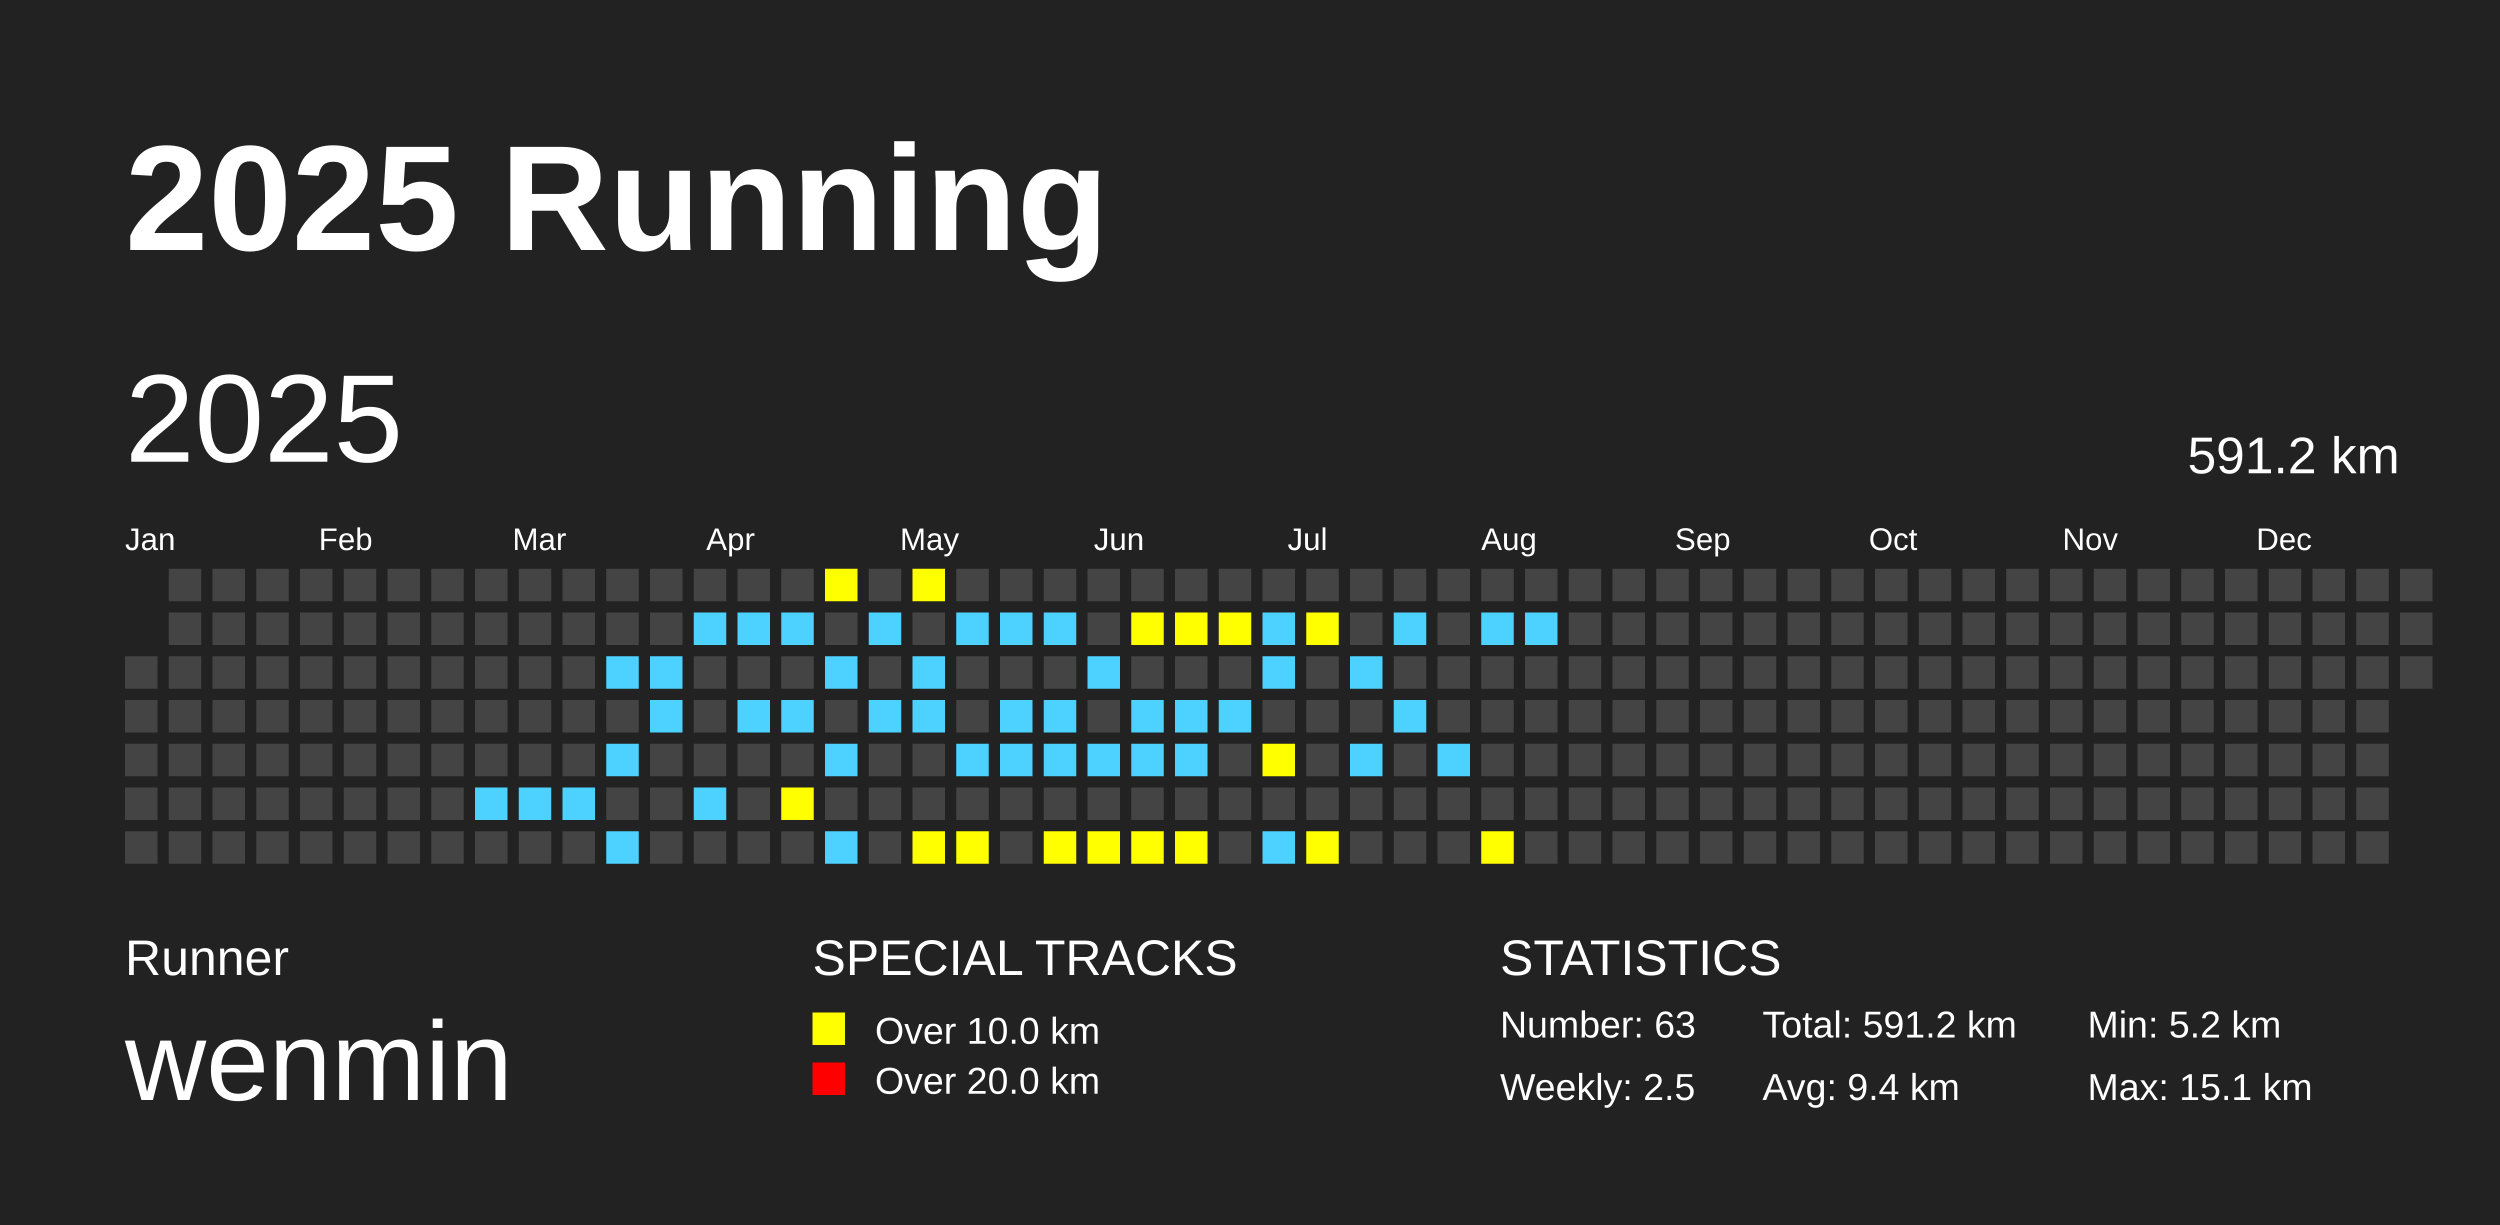
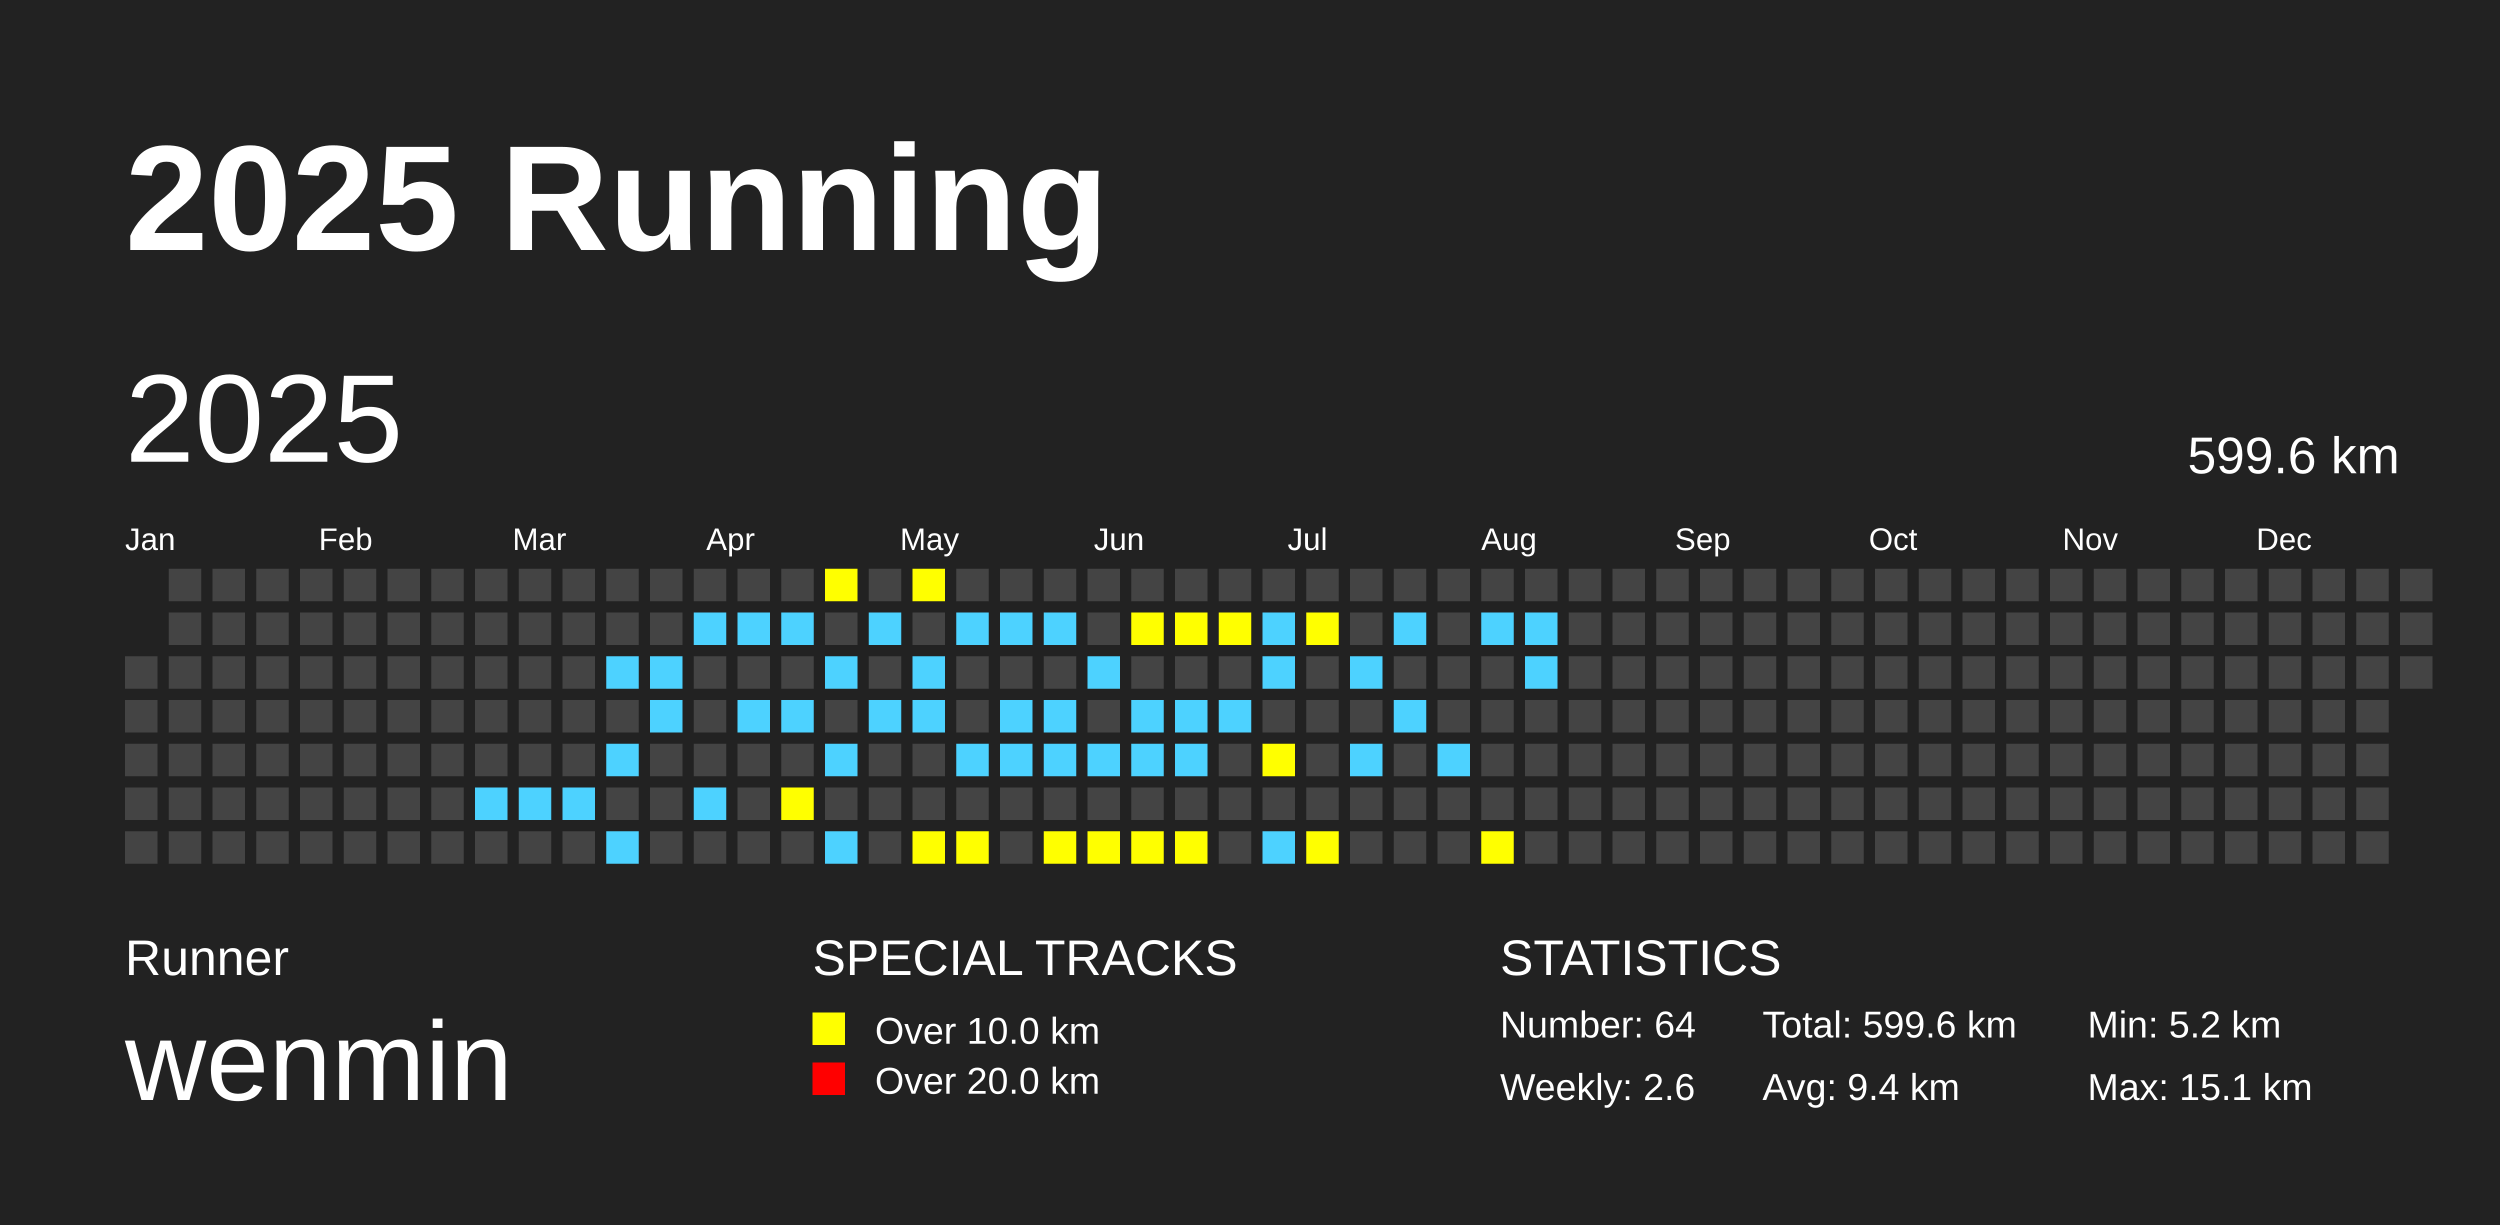
<svg xmlns="http://www.w3.org/2000/svg" baseProfile="full" height="98mm" version="1.1" viewBox="0,0,200,98" width="200mm">
  <defs />
  <rect fill="#222222" height="98" width="200" x="0" y="0" />
  <text fill="#FFFFFF" style="font-size:12px; font-family:Arial; font-weight:bold;" x="10" y="20">2025 Running</text>
  <text fill="#FFFFFF" style="font-size:4px; font-family:Arial" x="10" y="78">Runner</text>
  <text fill="#FFFFFF" style="font-size:9px; font-family:Arial" x="10" y="88">wenmin</text>
  <text fill="#FFFFFF" style="font-size:4px; font-family:Arial" x="65" y="78">SPECIAL TRACKS</text>
  <rect fill="yellow" height="2.6" width="2.6" x="65" y="81" />
  <text fill="#FFFFFF" style="font-size:3px; font-family:Arial" x="70" y="83.5">Over 10.0 km</text>
  <rect fill="red" height="2.6" width="2.6" x="65" y="85" />
  <text fill="#FFFFFF" style="font-size:3px; font-family:Arial" x="70" y="87.5">Over 20.0 km</text>
  <text fill="#FFFFFF" style="font-size:4px; font-family:Arial" x="120" y="78">STATISTICS</text>
-   <text fill="#FFFFFF" style="font-size:3px; font-family:Arial" x="120" y="83">Number: 63</text>
-   <text fill="#FFFFFF" style="font-size:3px; font-family:Arial" x="120" y="88">Weekly: 2.5</text>
-   <text fill="#FFFFFF" style="font-size:3px; font-family:Arial" x="141" y="83">Total: 591.2 km</text>
+   <text fill="#FFFFFF" style="font-size:3px; font-family:Arial" x="120" y="83">Number: 64</text>
+   <text fill="#FFFFFF" style="font-size:3px; font-family:Arial" x="120" y="88">Weekly: 2.6</text>
+   <text fill="#FFFFFF" style="font-size:3px; font-family:Arial" x="141" y="83">Total: 599.6 km</text>
  <text fill="#FFFFFF" style="font-size:3px; font-family:Arial" x="141" y="88">Avg: 9.4 km</text>
  <text fill="#FFFFFF" style="font-size:3px; font-family:Arial" x="167" y="83">Min: 5.2 km</text>
  <text fill="#FFFFFF" style="font-size:3px; font-family:Arial" x="167" y="88">Max: 15.1 km</text>
  <text dominant-baseline="hanging" fill="#FFFFFF" style="font-size:10.0px; font-family:Arial;" x="10" y="30">2025</text>
-   <text dominant-baseline="hanging" fill="#FFFFFF" style="font-size:4.125px; font-family:Arial;" x="175" y="35">591.2 km</text>
+   <text dominant-baseline="hanging" fill="#FFFFFF" style="font-size:4.125px; font-family:Arial;" x="175" y="35">599.6 km</text>
  <text fill="#FFFFFF" style="font-size:2.5px; font-family:Arial" x="10.0" y="44">Jan</text>
  <text fill="#FFFFFF" style="font-size:2.5px; font-family:Arial" x="25.5" y="44">Feb</text>
  <text fill="#FFFFFF" style="font-size:2.5px; font-family:Arial" x="41.0" y="44">Mar</text>
  <text fill="#FFFFFF" style="font-size:2.5px; font-family:Arial" x="56.5" y="44">Apr</text>
  <text fill="#FFFFFF" style="font-size:2.5px; font-family:Arial" x="72.0" y="44">May</text>
  <text fill="#FFFFFF" style="font-size:2.5px; font-family:Arial" x="87.5" y="44">Jun</text>
  <text fill="#FFFFFF" style="font-size:2.5px; font-family:Arial" x="103.0" y="44">Jul</text>
  <text fill="#FFFFFF" style="font-size:2.5px; font-family:Arial" x="118.5" y="44">Aug</text>
  <text fill="#FFFFFF" style="font-size:2.5px; font-family:Arial" x="134.0" y="44">Sep</text>
  <text fill="#FFFFFF" style="font-size:2.5px; font-family:Arial" x="149.5" y="44">Oct</text>
  <text fill="#FFFFFF" style="font-size:2.5px; font-family:Arial" x="165.0" y="44">Nov</text>
  <text fill="#FFFFFF" style="font-size:2.5px; font-family:Arial" x="180.5" y="44">Dec</text>
  <rect fill="#444444" height="2.6" width="2.6" x="10.0" y="52.5" />
  <rect fill="#444444" height="2.6" width="2.6" x="10.0" y="56.0" />
  <rect fill="#444444" height="2.6" width="2.6" x="10.0" y="59.5" />
  <rect fill="#444444" height="2.6" width="2.6" x="10.0" y="63.0" />
  <rect fill="#444444" height="2.6" width="2.6" x="10.0" y="66.5" />
  <rect fill="#444444" height="2.6" width="2.6" x="13.5" y="45.5" />
  <rect fill="#444444" height="2.6" width="2.6" x="13.5" y="49.0" />
  <rect fill="#444444" height="2.6" width="2.6" x="13.5" y="52.5" />
  <rect fill="#444444" height="2.6" width="2.6" x="13.5" y="56.0" />
  <rect fill="#444444" height="2.6" width="2.6" x="13.5" y="59.5" />
  <rect fill="#444444" height="2.6" width="2.6" x="13.5" y="63.0" />
  <rect fill="#444444" height="2.6" width="2.6" x="13.5" y="66.5" />
  <rect fill="#444444" height="2.6" width="2.6" x="17.0" y="45.5" />
  <rect fill="#444444" height="2.6" width="2.6" x="17.0" y="49.0" />
  <rect fill="#444444" height="2.6" width="2.6" x="17.0" y="52.5" />
  <rect fill="#444444" height="2.6" width="2.6" x="17.0" y="56.0" />
  <rect fill="#444444" height="2.6" width="2.6" x="17.0" y="59.5" />
  <rect fill="#444444" height="2.6" width="2.6" x="17.0" y="63.0" />
  <rect fill="#444444" height="2.6" width="2.6" x="17.0" y="66.5" />
  <rect fill="#444444" height="2.6" width="2.6" x="20.5" y="45.5" />
  <rect fill="#444444" height="2.6" width="2.6" x="20.5" y="49.0" />
  <rect fill="#444444" height="2.6" width="2.6" x="20.5" y="52.5" />
  <rect fill="#444444" height="2.6" width="2.6" x="20.5" y="56.0" />
  <rect fill="#444444" height="2.6" width="2.6" x="20.5" y="59.5" />
  <rect fill="#444444" height="2.6" width="2.6" x="20.5" y="63.0" />
  <rect fill="#444444" height="2.6" width="2.6" x="20.5" y="66.5" />
  <rect fill="#444444" height="2.6" width="2.6" x="24.0" y="45.5" />
  <rect fill="#444444" height="2.6" width="2.6" x="24.0" y="49.0" />
  <rect fill="#444444" height="2.6" width="2.6" x="24.0" y="52.5" />
  <rect fill="#444444" height="2.6" width="2.6" x="24.0" y="56.0" />
  <rect fill="#444444" height="2.6" width="2.6" x="24.0" y="59.5" />
  <rect fill="#444444" height="2.6" width="2.6" x="24.0" y="63.0" />
  <rect fill="#444444" height="2.6" width="2.6" x="24.0" y="66.5" />
  <rect fill="#444444" height="2.6" width="2.6" x="27.5" y="45.5" />
  <rect fill="#444444" height="2.6" width="2.6" x="27.5" y="49.0" />
  <rect fill="#444444" height="2.6" width="2.6" x="27.5" y="52.5" />
  <rect fill="#444444" height="2.6" width="2.6" x="27.5" y="56.0" />
  <rect fill="#444444" height="2.6" width="2.6" x="27.5" y="59.5" />
  <rect fill="#444444" height="2.6" width="2.6" x="27.5" y="63.0" />
  <rect fill="#444444" height="2.6" width="2.6" x="27.5" y="66.5" />
  <rect fill="#444444" height="2.6" width="2.6" x="31.0" y="45.5" />
  <rect fill="#444444" height="2.6" width="2.6" x="31.0" y="49.0" />
  <rect fill="#444444" height="2.6" width="2.6" x="31.0" y="52.5" />
  <rect fill="#444444" height="2.6" width="2.6" x="31.0" y="56.0" />
  <rect fill="#444444" height="2.6" width="2.6" x="31.0" y="59.5" />
  <rect fill="#444444" height="2.6" width="2.6" x="31.0" y="63.0" />
  <rect fill="#444444" height="2.6" width="2.6" x="31.0" y="66.5" />
  <rect fill="#444444" height="2.6" width="2.6" x="34.5" y="45.5" />
  <rect fill="#444444" height="2.6" width="2.6" x="34.5" y="49.0" />
  <rect fill="#444444" height="2.6" width="2.6" x="34.5" y="52.5" />
  <rect fill="#444444" height="2.6" width="2.6" x="34.5" y="56.0" />
  <rect fill="#444444" height="2.6" width="2.6" x="34.5" y="59.5" />
  <rect fill="#444444" height="2.6" width="2.6" x="34.5" y="63.0" />
  <rect fill="#444444" height="2.6" width="2.6" x="34.5" y="66.5" />
  <rect fill="#444444" height="2.6" width="2.6" x="38.0" y="45.5" />
  <rect fill="#444444" height="2.6" width="2.6" x="38.0" y="49.0" />
  <rect fill="#444444" height="2.6" width="2.6" x="38.0" y="52.5" />
  <rect fill="#444444" height="2.6" width="2.6" x="38.0" y="56.0" />
  <rect fill="#444444" height="2.6" width="2.6" x="38.0" y="59.5" />
  <rect fill="#4DD2FF" height="2.6" width="2.6" x="38.0" y="63.0" />
  <rect fill="#444444" height="2.6" width="2.6" x="38.0" y="66.5" />
  <rect fill="#444444" height="2.6" width="2.6" x="41.5" y="45.5" />
  <rect fill="#444444" height="2.6" width="2.6" x="41.5" y="49.0" />
  <rect fill="#444444" height="2.6" width="2.6" x="41.5" y="52.5" />
  <rect fill="#444444" height="2.6" width="2.6" x="41.5" y="56.0" />
  <rect fill="#444444" height="2.6" width="2.6" x="41.5" y="59.5" />
  <rect fill="#4DD2FF" height="2.6" width="2.6" x="41.5" y="63.0" />
  <rect fill="#444444" height="2.6" width="2.6" x="41.5" y="66.5" />
  <rect fill="#444444" height="2.6" width="2.6" x="45.0" y="45.5" />
  <rect fill="#444444" height="2.6" width="2.6" x="45.0" y="49.0" />
  <rect fill="#444444" height="2.6" width="2.6" x="45.0" y="52.5" />
  <rect fill="#444444" height="2.6" width="2.6" x="45.0" y="56.0" />
  <rect fill="#444444" height="2.6" width="2.6" x="45.0" y="59.5" />
  <rect fill="#4DD2FF" height="2.6" width="2.6" x="45.0" y="63.0" />
  <rect fill="#444444" height="2.6" width="2.6" x="45.0" y="66.5" />
  <rect fill="#444444" height="2.6" width="2.6" x="48.5" y="45.5" />
  <rect fill="#444444" height="2.6" width="2.6" x="48.5" y="49.0" />
  <rect fill="#4DD2FF" height="2.6" width="2.6" x="48.5" y="52.5" />
  <rect fill="#444444" height="2.6" width="2.6" x="48.5" y="56.0" />
  <rect fill="#4DD2FF" height="2.6" width="2.6" x="48.5" y="59.5" />
  <rect fill="#444444" height="2.6" width="2.6" x="48.5" y="63.0" />
  <rect fill="#4DD2FF" height="2.6" width="2.6" x="48.5" y="66.5" />
  <rect fill="#444444" height="2.6" width="2.6" x="52.0" y="45.5" />
  <rect fill="#444444" height="2.6" width="2.6" x="52.0" y="49.0" />
  <rect fill="#4DD2FF" height="2.6" width="2.6" x="52.0" y="52.5" />
  <rect fill="#4DD2FF" height="2.6" width="2.6" x="52.0" y="56.0" />
  <rect fill="#444444" height="2.6" width="2.6" x="52.0" y="59.5" />
  <rect fill="#444444" height="2.6" width="2.6" x="52.0" y="63.0" />
  <rect fill="#444444" height="2.6" width="2.6" x="52.0" y="66.5" />
  <rect fill="#444444" height="2.6" width="2.6" x="55.5" y="45.5" />
  <rect fill="#4DD2FF" height="2.6" width="2.6" x="55.5" y="49.0" />
  <rect fill="#444444" height="2.6" width="2.6" x="55.5" y="52.5" />
  <rect fill="#444444" height="2.6" width="2.6" x="55.5" y="56.0" />
  <rect fill="#444444" height="2.6" width="2.6" x="55.5" y="59.5" />
  <rect fill="#4DD2FF" height="2.6" width="2.6" x="55.5" y="63.0" />
  <rect fill="#444444" height="2.6" width="2.6" x="55.5" y="66.5" />
  <rect fill="#444444" height="2.6" width="2.6" x="59.0" y="45.5" />
  <rect fill="#4DD2FF" height="2.6" width="2.6" x="59.0" y="49.0" />
  <rect fill="#444444" height="2.6" width="2.6" x="59.0" y="52.5" />
  <rect fill="#4DD2FF" height="2.6" width="2.6" x="59.0" y="56.0" />
  <rect fill="#444444" height="2.6" width="2.6" x="59.0" y="59.5" />
  <rect fill="#444444" height="2.6" width="2.6" x="59.0" y="63.0" />
  <rect fill="#444444" height="2.6" width="2.6" x="59.0" y="66.5" />
  <rect fill="#444444" height="2.6" width="2.6" x="62.5" y="45.5" />
  <rect fill="#4DD2FF" height="2.6" width="2.6" x="62.5" y="49.0" />
  <rect fill="#444444" height="2.6" width="2.6" x="62.5" y="52.5" />
  <rect fill="#4DD2FF" height="2.6" width="2.6" x="62.5" y="56.0" />
  <rect fill="#444444" height="2.6" width="2.6" x="62.5" y="59.5" />
  <rect fill="yellow" height="2.6" width="2.6" x="62.5" y="63.0" />
  <rect fill="#444444" height="2.6" width="2.6" x="62.5" y="66.5" />
  <rect fill="yellow" height="2.6" width="2.6" x="66.0" y="45.5" />
  <rect fill="#444444" height="2.6" width="2.6" x="66.0" y="49.0" />
  <rect fill="#4DD2FF" height="2.6" width="2.6" x="66.0" y="52.5" />
  <rect fill="#444444" height="2.6" width="2.6" x="66.0" y="56.0" />
  <rect fill="#4DD2FF" height="2.6" width="2.6" x="66.0" y="59.5" />
  <rect fill="#444444" height="2.6" width="2.6" x="66.0" y="63.0" />
  <rect fill="#4DD2FF" height="2.6" width="2.6" x="66.0" y="66.5" />
  <rect fill="#444444" height="2.6" width="2.6" x="69.5" y="45.5" />
  <rect fill="#4DD2FF" height="2.6" width="2.6" x="69.5" y="49.0" />
  <rect fill="#444444" height="2.6" width="2.6" x="69.5" y="52.5" />
  <rect fill="#4DD2FF" height="2.6" width="2.6" x="69.5" y="56.0" />
  <rect fill="#444444" height="2.6" width="2.6" x="69.5" y="59.5" />
  <rect fill="#444444" height="2.6" width="2.6" x="69.5" y="63.0" />
  <rect fill="#444444" height="2.6" width="2.6" x="69.5" y="66.5" />
  <rect fill="yellow" height="2.6" width="2.6" x="73.0" y="45.5" />
  <rect fill="#444444" height="2.6" width="2.6" x="73.0" y="49.0" />
  <rect fill="#4DD2FF" height="2.6" width="2.6" x="73.0" y="52.5" />
  <rect fill="#4DD2FF" height="2.6" width="2.6" x="73.0" y="56.0" />
  <rect fill="#444444" height="2.6" width="2.6" x="73.0" y="59.5" />
  <rect fill="#444444" height="2.6" width="2.6" x="73.0" y="63.0" />
  <rect fill="yellow" height="2.6" width="2.6" x="73.0" y="66.5" />
  <rect fill="#444444" height="2.6" width="2.6" x="76.5" y="45.5" />
  <rect fill="#4DD2FF" height="2.6" width="2.6" x="76.5" y="49.0" />
  <rect fill="#444444" height="2.6" width="2.6" x="76.5" y="52.5" />
  <rect fill="#444444" height="2.6" width="2.6" x="76.5" y="56.0" />
  <rect fill="#4DD2FF" height="2.6" width="2.6" x="76.5" y="59.5" />
  <rect fill="#444444" height="2.6" width="2.6" x="76.5" y="63.0" />
  <rect fill="yellow" height="2.6" width="2.6" x="76.5" y="66.5" />
  <rect fill="#444444" height="2.6" width="2.6" x="80.0" y="45.5" />
  <rect fill="#4DD2FF" height="2.6" width="2.6" x="80.0" y="49.0" />
  <rect fill="#444444" height="2.6" width="2.6" x="80.0" y="52.5" />
  <rect fill="#4DD2FF" height="2.6" width="2.6" x="80.0" y="56.0" />
  <rect fill="#4DD2FF" height="2.6" width="2.6" x="80.0" y="59.5" />
  <rect fill="#444444" height="2.6" width="2.6" x="80.0" y="63.0" />
  <rect fill="#444444" height="2.6" width="2.6" x="80.0" y="66.5" />
  <rect fill="#444444" height="2.6" width="2.6" x="83.5" y="45.5" />
  <rect fill="#4DD2FF" height="2.6" width="2.6" x="83.5" y="49.0" />
  <rect fill="#444444" height="2.6" width="2.6" x="83.5" y="52.5" />
  <rect fill="#4DD2FF" height="2.6" width="2.6" x="83.5" y="56.0" />
  <rect fill="#4DD2FF" height="2.6" width="2.6" x="83.5" y="59.5" />
  <rect fill="#444444" height="2.6" width="2.6" x="83.5" y="63.0" />
  <rect fill="yellow" height="2.6" width="2.6" x="83.5" y="66.5" />
  <rect fill="#444444" height="2.6" width="2.6" x="87.0" y="45.5" />
  <rect fill="#444444" height="2.6" width="2.6" x="87.0" y="49.0" />
  <rect fill="#4DD2FF" height="2.6" width="2.6" x="87.0" y="52.5" />
  <rect fill="#444444" height="2.6" width="2.6" x="87.0" y="56.0" />
  <rect fill="#4DD2FF" height="2.6" width="2.6" x="87.0" y="59.5" />
  <rect fill="#444444" height="2.6" width="2.6" x="87.0" y="63.0" />
  <rect fill="yellow" height="2.6" width="2.6" x="87.0" y="66.5" />
  <rect fill="#444444" height="2.6" width="2.6" x="90.5" y="45.5" />
  <rect fill="yellow" height="2.6" width="2.6" x="90.5" y="49.0" />
  <rect fill="#444444" height="2.6" width="2.6" x="90.5" y="52.5" />
  <rect fill="#4DD2FF" height="2.6" width="2.6" x="90.5" y="56.0" />
  <rect fill="#4DD2FF" height="2.6" width="2.6" x="90.5" y="59.5" />
  <rect fill="#444444" height="2.6" width="2.6" x="90.5" y="63.0" />
  <rect fill="yellow" height="2.6" width="2.6" x="90.5" y="66.5" />
  <rect fill="#444444" height="2.6" width="2.6" x="94.0" y="45.5" />
  <rect fill="yellow" height="2.6" width="2.6" x="94.0" y="49.0" />
  <rect fill="#444444" height="2.6" width="2.6" x="94.0" y="52.5" />
  <rect fill="#4DD2FF" height="2.6" width="2.6" x="94.0" y="56.0" />
  <rect fill="#4DD2FF" height="2.6" width="2.6" x="94.0" y="59.5" />
  <rect fill="#444444" height="2.6" width="2.6" x="94.0" y="63.0" />
  <rect fill="yellow" height="2.6" width="2.6" x="94.0" y="66.5" />
  <rect fill="#444444" height="2.6" width="2.6" x="97.5" y="45.5" />
  <rect fill="yellow" height="2.6" width="2.6" x="97.5" y="49.0" />
  <rect fill="#444444" height="2.6" width="2.6" x="97.5" y="52.5" />
  <rect fill="#4DD2FF" height="2.6" width="2.6" x="97.5" y="56.0" />
  <rect fill="#444444" height="2.6" width="2.6" x="97.5" y="59.5" />
  <rect fill="#444444" height="2.6" width="2.6" x="97.5" y="63.0" />
  <rect fill="#444444" height="2.6" width="2.6" x="97.5" y="66.5" />
  <rect fill="#444444" height="2.6" width="2.6" x="101.0" y="45.5" />
  <rect fill="#4DD2FF" height="2.6" width="2.6" x="101.0" y="49.0" />
  <rect fill="#4DD2FF" height="2.6" width="2.6" x="101.0" y="52.5" />
  <rect fill="#444444" height="2.6" width="2.6" x="101.0" y="56.0" />
  <rect fill="yellow" height="2.6" width="2.6" x="101.0" y="59.5" />
  <rect fill="#444444" height="2.6" width="2.6" x="101.0" y="63.0" />
  <rect fill="#4DD2FF" height="2.6" width="2.6" x="101.0" y="66.5" />
  <rect fill="#444444" height="2.6" width="2.6" x="104.5" y="45.5" />
  <rect fill="yellow" height="2.6" width="2.6" x="104.5" y="49.0" />
  <rect fill="#444444" height="2.6" width="2.6" x="104.5" y="52.5" />
  <rect fill="#444444" height="2.6" width="2.6" x="104.5" y="56.0" />
  <rect fill="#444444" height="2.6" width="2.6" x="104.5" y="59.5" />
  <rect fill="#444444" height="2.6" width="2.6" x="104.5" y="63.0" />
  <rect fill="yellow" height="2.6" width="2.6" x="104.5" y="66.5" />
  <rect fill="#444444" height="2.6" width="2.6" x="108.0" y="45.5" />
  <rect fill="#444444" height="2.6" width="2.6" x="108.0" y="49.0" />
  <rect fill="#4DD2FF" height="2.6" width="2.6" x="108.0" y="52.5" />
  <rect fill="#444444" height="2.6" width="2.6" x="108.0" y="56.0" />
  <rect fill="#4DD2FF" height="2.6" width="2.6" x="108.0" y="59.5" />
  <rect fill="#444444" height="2.6" width="2.6" x="108.0" y="63.0" />
  <rect fill="#444444" height="2.6" width="2.6" x="108.0" y="66.5" />
  <rect fill="#444444" height="2.6" width="2.6" x="111.5" y="45.5" />
  <rect fill="#4DD2FF" height="2.6" width="2.6" x="111.5" y="49.0" />
  <rect fill="#444444" height="2.6" width="2.6" x="111.5" y="52.5" />
  <rect fill="#4DD2FF" height="2.6" width="2.6" x="111.5" y="56.0" />
  <rect fill="#444444" height="2.6" width="2.6" x="111.5" y="59.5" />
  <rect fill="#444444" height="2.6" width="2.6" x="111.5" y="63.0" />
  <rect fill="#444444" height="2.6" width="2.6" x="111.5" y="66.5" />
  <rect fill="#444444" height="2.6" width="2.6" x="115.0" y="45.5" />
  <rect fill="#444444" height="2.6" width="2.6" x="115.0" y="49.0" />
  <rect fill="#444444" height="2.6" width="2.6" x="115.0" y="52.5" />
  <rect fill="#444444" height="2.6" width="2.6" x="115.0" y="56.0" />
  <rect fill="#4DD2FF" height="2.6" width="2.6" x="115.0" y="59.5" />
  <rect fill="#444444" height="2.6" width="2.6" x="115.0" y="63.0" />
  <rect fill="#444444" height="2.6" width="2.6" x="115.0" y="66.5" />
  <rect fill="#444444" height="2.6" width="2.6" x="118.5" y="45.5" />
  <rect fill="#4DD2FF" height="2.6" width="2.6" x="118.5" y="49.0" />
  <rect fill="#444444" height="2.6" width="2.6" x="118.5" y="52.5" />
  <rect fill="#444444" height="2.6" width="2.6" x="118.5" y="56.0" />
  <rect fill="#444444" height="2.6" width="2.6" x="118.5" y="59.5" />
  <rect fill="#444444" height="2.6" width="2.6" x="118.5" y="63.0" />
  <rect fill="yellow" height="2.6" width="2.6" x="118.5" y="66.5" />
  <rect fill="#444444" height="2.6" width="2.6" x="122.0" y="45.5" />
  <rect fill="#4DD2FF" height="2.6" width="2.6" x="122.0" y="49.0" />
-   <rect fill="#444444" height="2.6" width="2.6" x="122.0" y="52.5" />
+   <rect fill="#4DD2FF" height="2.6" width="2.6" x="122.0" y="52.5" />
  <rect fill="#444444" height="2.6" width="2.6" x="122.0" y="56.0" />
  <rect fill="#444444" height="2.6" width="2.6" x="122.0" y="59.5" />
  <rect fill="#444444" height="2.6" width="2.6" x="122.0" y="63.0" />
  <rect fill="#444444" height="2.6" width="2.6" x="122.0" y="66.5" />
  <rect fill="#444444" height="2.6" width="2.6" x="125.5" y="45.5" />
  <rect fill="#444444" height="2.6" width="2.6" x="125.5" y="49.0" />
  <rect fill="#444444" height="2.6" width="2.6" x="125.5" y="52.5" />
  <rect fill="#444444" height="2.6" width="2.6" x="125.5" y="56.0" />
  <rect fill="#444444" height="2.6" width="2.6" x="125.5" y="59.5" />
  <rect fill="#444444" height="2.6" width="2.6" x="125.5" y="63.0" />
  <rect fill="#444444" height="2.6" width="2.6" x="125.5" y="66.5" />
  <rect fill="#444444" height="2.6" width="2.6" x="129.0" y="45.5" />
  <rect fill="#444444" height="2.6" width="2.6" x="129.0" y="49.0" />
  <rect fill="#444444" height="2.6" width="2.6" x="129.0" y="52.5" />
  <rect fill="#444444" height="2.6" width="2.6" x="129.0" y="56.0" />
  <rect fill="#444444" height="2.6" width="2.6" x="129.0" y="59.5" />
  <rect fill="#444444" height="2.6" width="2.6" x="129.0" y="63.0" />
  <rect fill="#444444" height="2.6" width="2.6" x="129.0" y="66.5" />
  <rect fill="#444444" height="2.6" width="2.6" x="132.5" y="45.5" />
  <rect fill="#444444" height="2.6" width="2.6" x="132.5" y="49.0" />
  <rect fill="#444444" height="2.6" width="2.6" x="132.5" y="52.5" />
  <rect fill="#444444" height="2.6" width="2.6" x="132.5" y="56.0" />
  <rect fill="#444444" height="2.6" width="2.6" x="132.5" y="59.5" />
  <rect fill="#444444" height="2.6" width="2.6" x="132.5" y="63.0" />
  <rect fill="#444444" height="2.6" width="2.6" x="132.5" y="66.5" />
  <rect fill="#444444" height="2.6" width="2.6" x="136.0" y="45.5" />
  <rect fill="#444444" height="2.6" width="2.6" x="136.0" y="49.0" />
  <rect fill="#444444" height="2.6" width="2.6" x="136.0" y="52.5" />
  <rect fill="#444444" height="2.6" width="2.6" x="136.0" y="56.0" />
  <rect fill="#444444" height="2.6" width="2.6" x="136.0" y="59.5" />
  <rect fill="#444444" height="2.6" width="2.6" x="136.0" y="63.0" />
  <rect fill="#444444" height="2.6" width="2.6" x="136.0" y="66.5" />
  <rect fill="#444444" height="2.6" width="2.6" x="139.5" y="45.5" />
  <rect fill="#444444" height="2.6" width="2.6" x="139.5" y="49.0" />
  <rect fill="#444444" height="2.6" width="2.6" x="139.5" y="52.5" />
  <rect fill="#444444" height="2.6" width="2.6" x="139.5" y="56.0" />
  <rect fill="#444444" height="2.6" width="2.6" x="139.5" y="59.5" />
  <rect fill="#444444" height="2.6" width="2.6" x="139.5" y="63.0" />
  <rect fill="#444444" height="2.6" width="2.6" x="139.5" y="66.5" />
  <rect fill="#444444" height="2.6" width="2.6" x="143.0" y="45.5" />
  <rect fill="#444444" height="2.6" width="2.6" x="143.0" y="49.0" />
  <rect fill="#444444" height="2.6" width="2.6" x="143.0" y="52.5" />
  <rect fill="#444444" height="2.6" width="2.6" x="143.0" y="56.0" />
  <rect fill="#444444" height="2.6" width="2.6" x="143.0" y="59.5" />
  <rect fill="#444444" height="2.6" width="2.6" x="143.0" y="63.0" />
  <rect fill="#444444" height="2.6" width="2.6" x="143.0" y="66.5" />
  <rect fill="#444444" height="2.6" width="2.6" x="146.5" y="45.5" />
  <rect fill="#444444" height="2.6" width="2.6" x="146.5" y="49.0" />
  <rect fill="#444444" height="2.6" width="2.6" x="146.5" y="52.5" />
  <rect fill="#444444" height="2.6" width="2.6" x="146.5" y="56.0" />
  <rect fill="#444444" height="2.6" width="2.6" x="146.5" y="59.5" />
  <rect fill="#444444" height="2.6" width="2.6" x="146.5" y="63.0" />
  <rect fill="#444444" height="2.6" width="2.6" x="146.5" y="66.5" />
  <rect fill="#444444" height="2.6" width="2.6" x="150.0" y="45.5" />
  <rect fill="#444444" height="2.6" width="2.6" x="150.0" y="49.0" />
  <rect fill="#444444" height="2.6" width="2.6" x="150.0" y="52.5" />
  <rect fill="#444444" height="2.6" width="2.6" x="150.0" y="56.0" />
  <rect fill="#444444" height="2.6" width="2.6" x="150.0" y="59.5" />
  <rect fill="#444444" height="2.6" width="2.6" x="150.0" y="63.0" />
  <rect fill="#444444" height="2.6" width="2.6" x="150.0" y="66.5" />
  <rect fill="#444444" height="2.6" width="2.6" x="153.5" y="45.5" />
  <rect fill="#444444" height="2.6" width="2.6" x="153.5" y="49.0" />
  <rect fill="#444444" height="2.6" width="2.6" x="153.5" y="52.5" />
  <rect fill="#444444" height="2.6" width="2.6" x="153.5" y="56.0" />
  <rect fill="#444444" height="2.6" width="2.6" x="153.5" y="59.5" />
  <rect fill="#444444" height="2.6" width="2.6" x="153.5" y="63.0" />
  <rect fill="#444444" height="2.6" width="2.6" x="153.5" y="66.5" />
  <rect fill="#444444" height="2.6" width="2.6" x="157.0" y="45.5" />
  <rect fill="#444444" height="2.6" width="2.6" x="157.0" y="49.0" />
  <rect fill="#444444" height="2.6" width="2.6" x="157.0" y="52.5" />
  <rect fill="#444444" height="2.6" width="2.6" x="157.0" y="56.0" />
  <rect fill="#444444" height="2.6" width="2.6" x="157.0" y="59.5" />
  <rect fill="#444444" height="2.6" width="2.6" x="157.0" y="63.0" />
  <rect fill="#444444" height="2.6" width="2.6" x="157.0" y="66.5" />
  <rect fill="#444444" height="2.6" width="2.6" x="160.5" y="45.5" />
  <rect fill="#444444" height="2.6" width="2.6" x="160.5" y="49.0" />
  <rect fill="#444444" height="2.6" width="2.6" x="160.5" y="52.5" />
  <rect fill="#444444" height="2.6" width="2.6" x="160.5" y="56.0" />
  <rect fill="#444444" height="2.6" width="2.6" x="160.5" y="59.5" />
  <rect fill="#444444" height="2.6" width="2.6" x="160.5" y="63.0" />
  <rect fill="#444444" height="2.6" width="2.6" x="160.5" y="66.5" />
  <rect fill="#444444" height="2.6" width="2.6" x="164.0" y="45.5" />
  <rect fill="#444444" height="2.6" width="2.6" x="164.0" y="49.0" />
  <rect fill="#444444" height="2.6" width="2.6" x="164.0" y="52.5" />
  <rect fill="#444444" height="2.6" width="2.6" x="164.0" y="56.0" />
  <rect fill="#444444" height="2.6" width="2.6" x="164.0" y="59.5" />
  <rect fill="#444444" height="2.6" width="2.6" x="164.0" y="63.0" />
  <rect fill="#444444" height="2.6" width="2.6" x="164.0" y="66.5" />
  <rect fill="#444444" height="2.6" width="2.6" x="167.5" y="45.5" />
  <rect fill="#444444" height="2.6" width="2.6" x="167.5" y="49.0" />
  <rect fill="#444444" height="2.6" width="2.6" x="167.5" y="52.5" />
  <rect fill="#444444" height="2.6" width="2.6" x="167.5" y="56.0" />
  <rect fill="#444444" height="2.6" width="2.6" x="167.5" y="59.5" />
  <rect fill="#444444" height="2.6" width="2.6" x="167.5" y="63.0" />
  <rect fill="#444444" height="2.6" width="2.6" x="167.5" y="66.5" />
  <rect fill="#444444" height="2.6" width="2.6" x="171.0" y="45.5" />
  <rect fill="#444444" height="2.6" width="2.6" x="171.0" y="49.0" />
  <rect fill="#444444" height="2.6" width="2.6" x="171.0" y="52.5" />
  <rect fill="#444444" height="2.6" width="2.6" x="171.0" y="56.0" />
  <rect fill="#444444" height="2.6" width="2.6" x="171.0" y="59.5" />
  <rect fill="#444444" height="2.6" width="2.6" x="171.0" y="63.0" />
  <rect fill="#444444" height="2.6" width="2.6" x="171.0" y="66.5" />
  <rect fill="#444444" height="2.6" width="2.6" x="174.5" y="45.5" />
  <rect fill="#444444" height="2.6" width="2.6" x="174.5" y="49.0" />
  <rect fill="#444444" height="2.6" width="2.6" x="174.5" y="52.5" />
  <rect fill="#444444" height="2.6" width="2.6" x="174.5" y="56.0" />
  <rect fill="#444444" height="2.6" width="2.6" x="174.5" y="59.5" />
  <rect fill="#444444" height="2.6" width="2.6" x="174.5" y="63.0" />
  <rect fill="#444444" height="2.6" width="2.6" x="174.5" y="66.5" />
  <rect fill="#444444" height="2.6" width="2.6" x="178.0" y="45.5" />
  <rect fill="#444444" height="2.6" width="2.6" x="178.0" y="49.0" />
  <rect fill="#444444" height="2.6" width="2.6" x="178.0" y="52.5" />
  <rect fill="#444444" height="2.6" width="2.6" x="178.0" y="56.0" />
  <rect fill="#444444" height="2.6" width="2.6" x="178.0" y="59.5" />
  <rect fill="#444444" height="2.6" width="2.6" x="178.0" y="63.0" />
  <rect fill="#444444" height="2.6" width="2.6" x="178.0" y="66.5" />
  <rect fill="#444444" height="2.6" width="2.6" x="181.5" y="45.5" />
  <rect fill="#444444" height="2.6" width="2.6" x="181.5" y="49.0" />
  <rect fill="#444444" height="2.6" width="2.6" x="181.5" y="52.5" />
  <rect fill="#444444" height="2.6" width="2.6" x="181.5" y="56.0" />
  <rect fill="#444444" height="2.6" width="2.6" x="181.5" y="59.5" />
  <rect fill="#444444" height="2.6" width="2.6" x="181.5" y="63.0" />
  <rect fill="#444444" height="2.6" width="2.6" x="181.5" y="66.5" />
  <rect fill="#444444" height="2.6" width="2.6" x="185.0" y="45.5" />
  <rect fill="#444444" height="2.6" width="2.6" x="185.0" y="49.0" />
  <rect fill="#444444" height="2.6" width="2.6" x="185.0" y="52.5" />
  <rect fill="#444444" height="2.6" width="2.6" x="185.0" y="56.0" />
  <rect fill="#444444" height="2.6" width="2.6" x="185.0" y="59.5" />
  <rect fill="#444444" height="2.6" width="2.6" x="185.0" y="63.0" />
  <rect fill="#444444" height="2.6" width="2.6" x="185.0" y="66.5" />
  <rect fill="#444444" height="2.6" width="2.6" x="188.5" y="45.5" />
  <rect fill="#444444" height="2.6" width="2.6" x="188.5" y="49.0" />
  <rect fill="#444444" height="2.6" width="2.6" x="188.5" y="52.5" />
  <rect fill="#444444" height="2.6" width="2.6" x="188.5" y="56.0" />
  <rect fill="#444444" height="2.6" width="2.6" x="188.5" y="59.5" />
  <rect fill="#444444" height="2.6" width="2.6" x="188.5" y="63.0" />
  <rect fill="#444444" height="2.6" width="2.6" x="188.5" y="66.5" />
  <rect fill="#444444" height="2.6" width="2.6" x="192.0" y="45.5" />
  <rect fill="#444444" height="2.6" width="2.6" x="192.0" y="49.0" />
  <rect fill="#444444" height="2.6" width="2.6" x="192.0" y="52.5" />
</svg>
